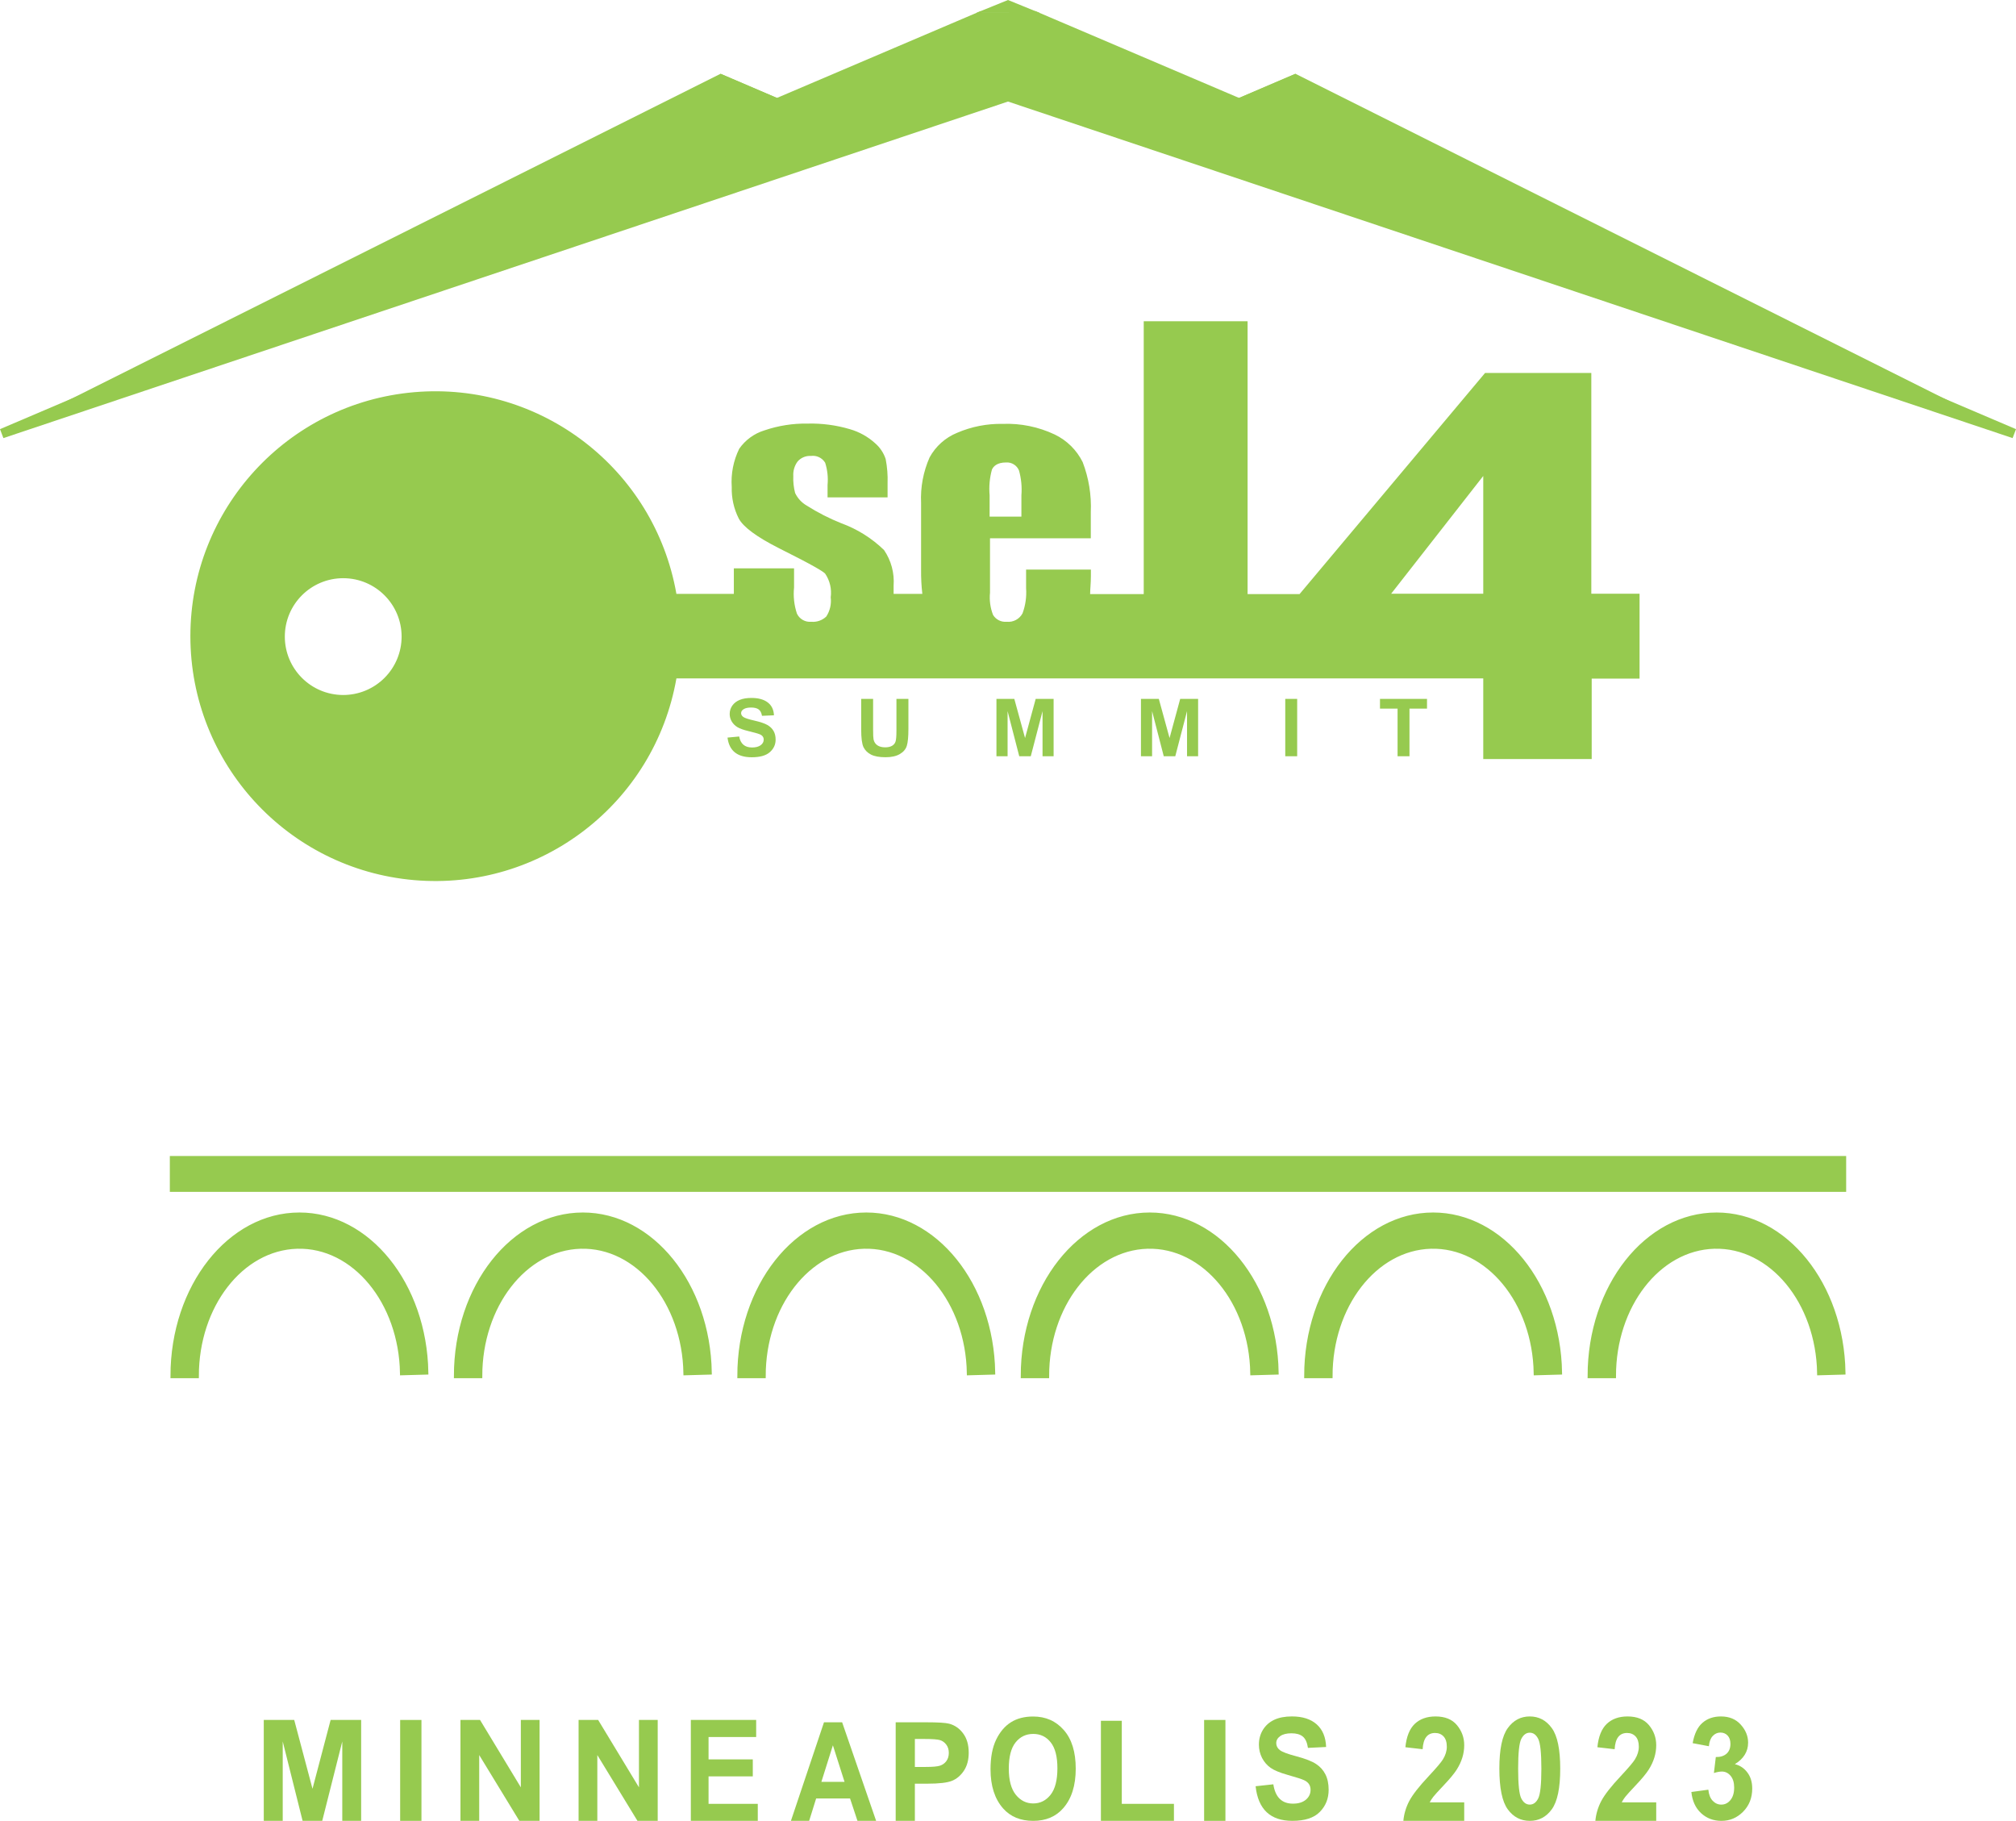
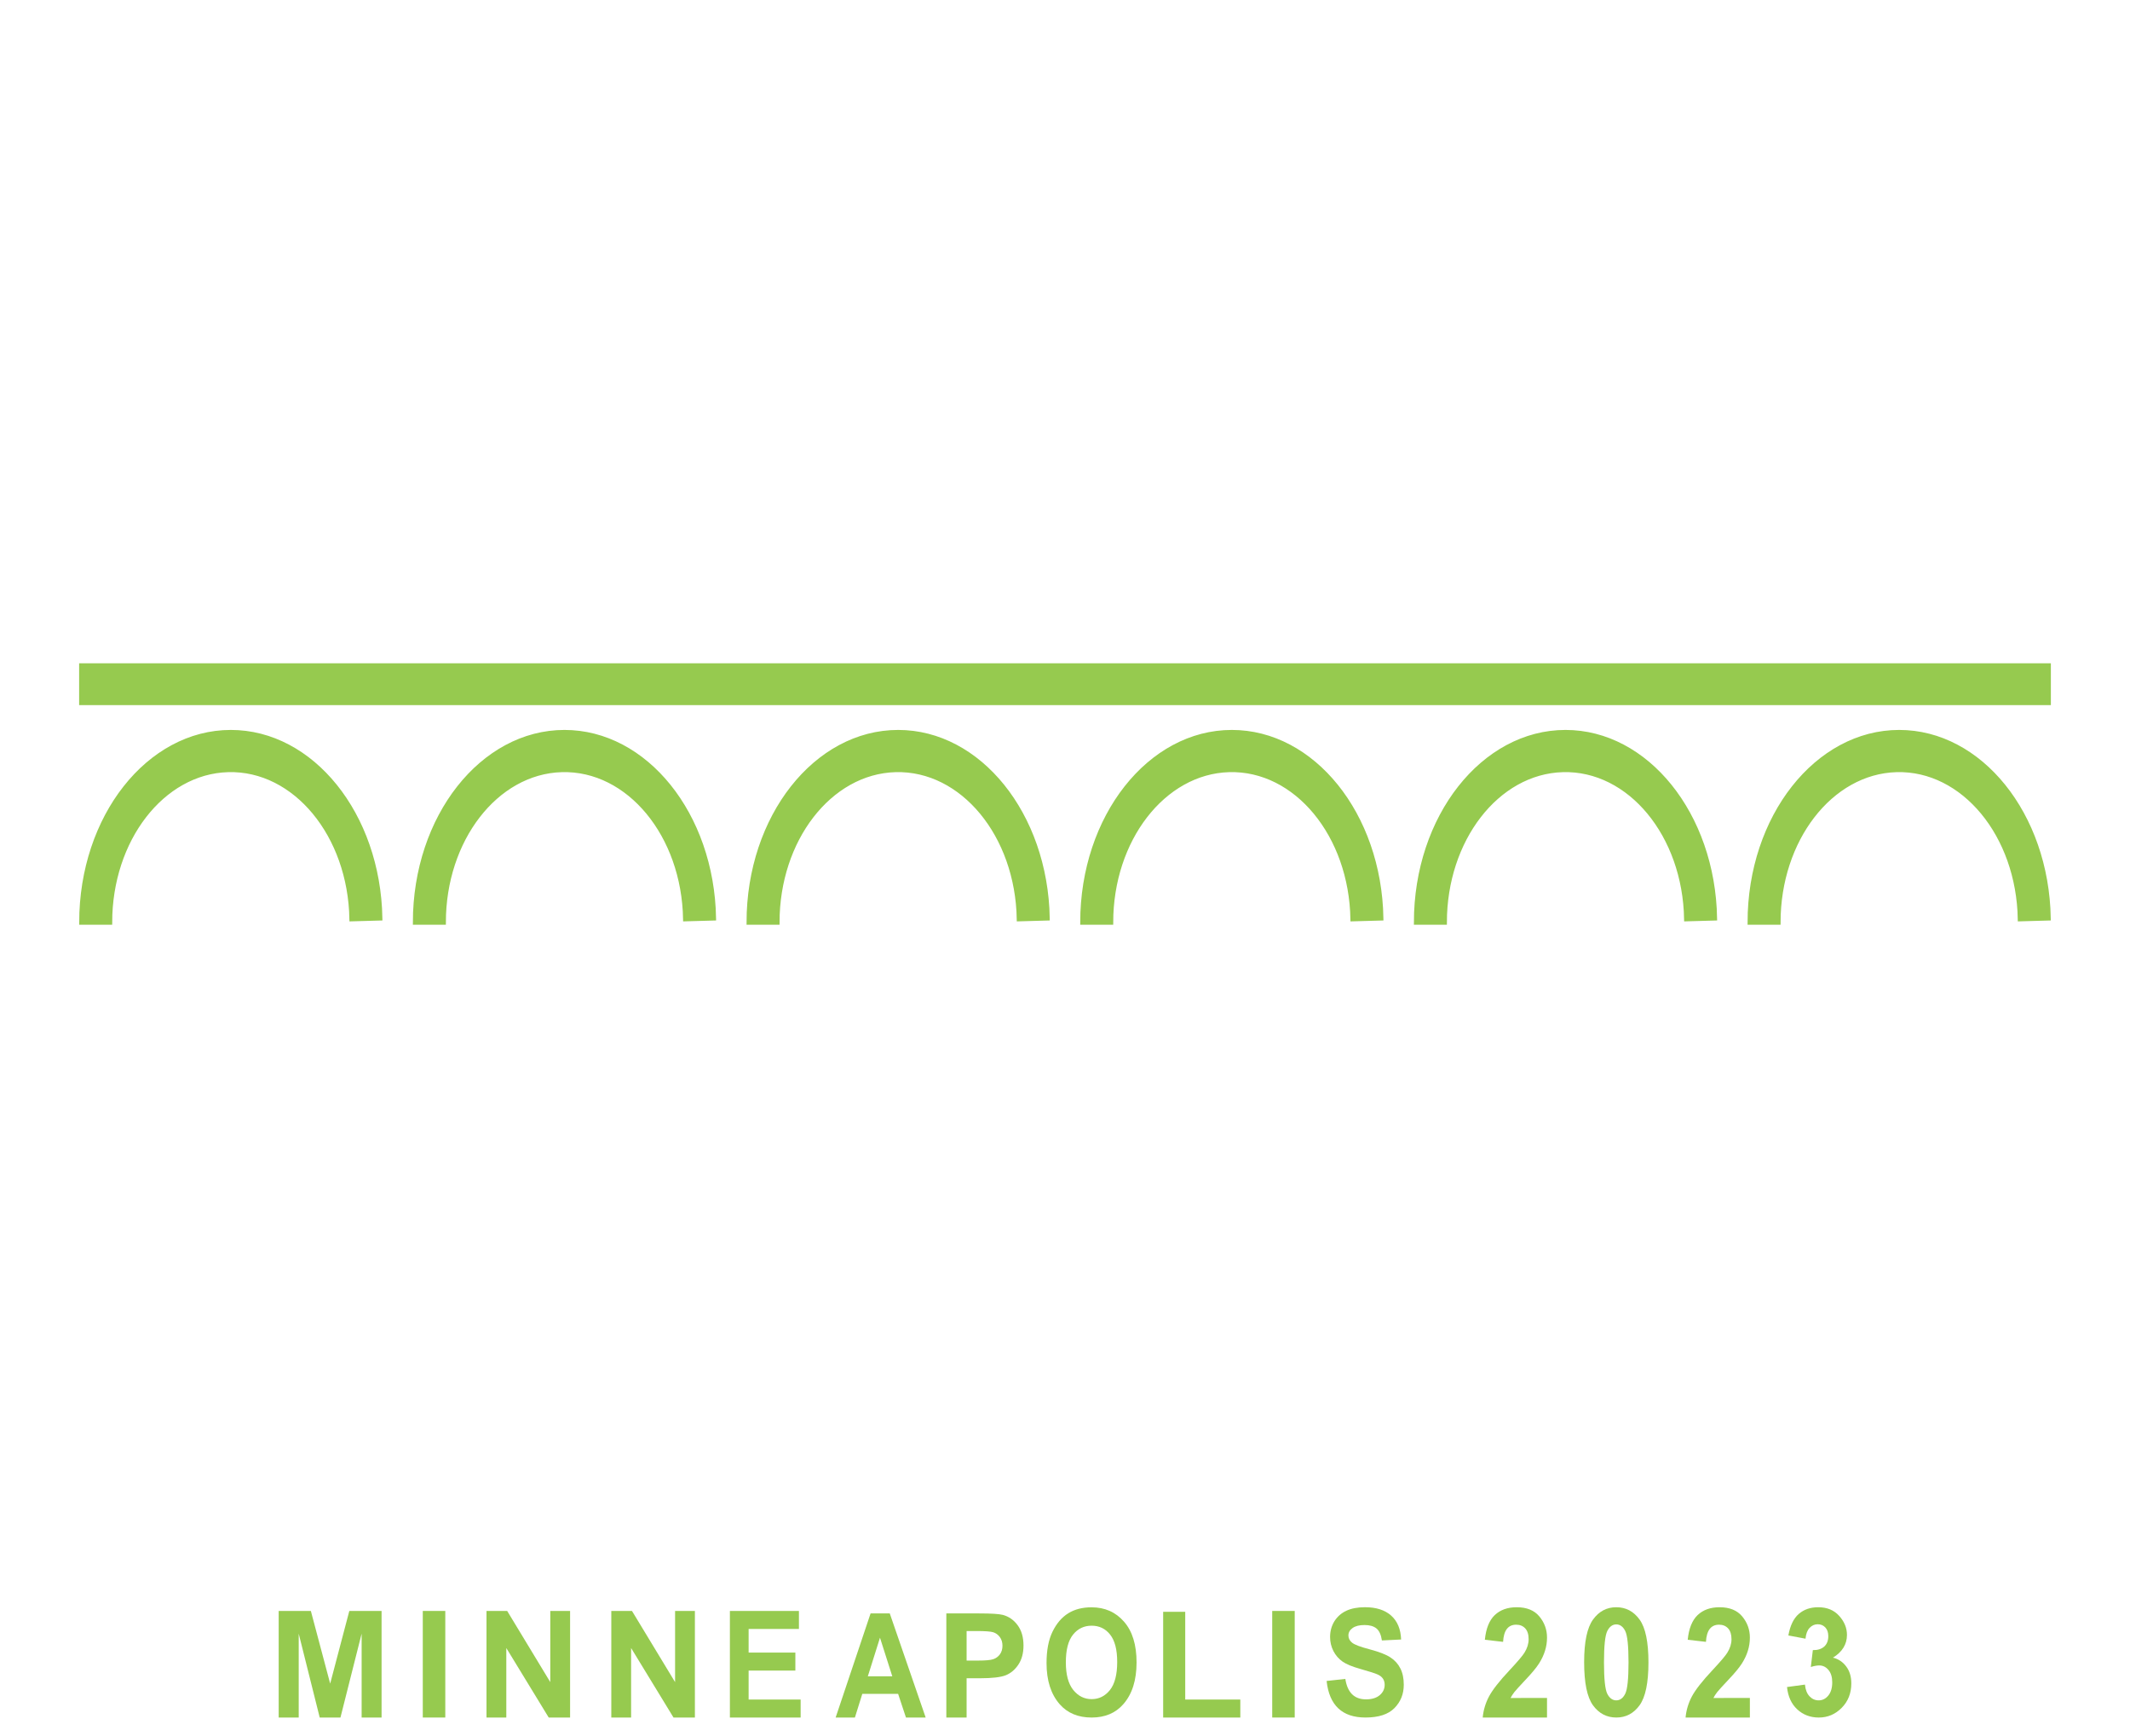
- <svg xmlns="http://www.w3.org/2000/svg" xmlns:xlink="http://www.w3.org/1999/xlink" width="331.243mm" height="299.156mm" viewBox="0 0 331.243 299.156" version="1.1" id="svg5">
+ <svg xmlns="http://www.w3.org/2000/svg" xmlns:xlink="http://www.w3.org/1999/xlink" width="331.243mm" height="270mm" viewBox="0 0 331.243 270" version="1.1" id="svg5">
  <defs id="defs2">
    <rect x="81.692" y="660.163" width="145.722" height="46.366" id="rect2227" />
    <color-profile name="Agfa-:-Swop-Standard" xlink:href="file:///WINDOWS/system32/spool/drivers/color/RSWOP.icm" id="color-profile2" />
    <rect x="680.693" y="102.26" width="15.612" height="115.531" id="rect9649" />
    <style id="style824">.cls-1,.cls-2,.cls-3{fill:#96ca4f;}.cls-2,.cls-3{stroke:#96ca4f;stroke-miterlimit:8;}.cls-3{stroke-width:0.25px;}</style>
  </defs>
  <g id="layer1" transform="translate(4.956884)">
    <text xml:space="preserve" transform="scale(0.3829821)" id="text9647" style="font-style:normal;font-weight:normal;font-size:40px;line-height:1.25;font-family:sans-serif;white-space:pre;shape-inside:url(#rect9649);display:inline;fill:#000000;fill-opacity:1;stroke:none" />
-     <g id="g1522" transform="matrix(1.225124,0,0,1.222323,20.57262,110.9612)" style="stroke-width:1.183">
-       <g id="g1436" transform="translate(1.831408)" style="stroke-width:1.183">
-         <g transform="matrix(0.2337749,0,0,0.2990226,-94.4894,-52.20332)" id="g1219" style="stroke-width:1.183">
-           <path d="m 406,489.5 c 0,-40.041 32.683,-72.5 73,-72.5 39.685,0 72.101,31.486 72.982,70.89 l -14.308,0.316 c -0.721,-32.129 -27.575,-57.595 -59.98,-56.88 -31.896,0.704 -57.383,26.542 -57.383,58.174 z" stroke="#96ca4f" stroke-width="1.971" stroke-miterlimit="8" fill="#96ca4f" fill-rule="evenodd" id="path1217" />
+     <g id="g1522" transform="matrix(1.365128,0,0,1.364449,4.56321,14.99242)" style="stroke-width:1.061">
+       <g id="g1436" transform="translate(1.831408)" style="stroke-width:1.061">
+         <g transform="matrix(0.2337749,0,0,0.2990226,-94.4894,-52.20332)" id="g1219" style="stroke-width:1.061">
+           <path d="m 406,489.5 c 0,-40.041 32.683,-72.5 73,-72.5 39.685,0 72.101,31.486 72.982,70.89 l -14.308,0.316 c -0.721,-32.129 -27.575,-57.595 -59.98,-56.88 -31.896,0.704 -57.383,26.542 -57.383,58.174 z" stroke="#96ca4f" stroke-width="1.768" stroke-miterlimit="8" fill="#96ca4f" fill-rule="evenodd" id="path1217" />
        </g>
-         <g transform="matrix(0.2337749,0,0,0.2990226,-18.46627,-52.20332)" id="g1219-7" style="stroke-width:1.183">
-           <path d="m 406,489.5 c 0,-40.041 32.683,-72.5 73,-72.5 39.685,0 72.101,31.486 72.982,70.89 l -14.308,0.316 c -0.721,-32.129 -27.575,-57.595 -59.98,-56.88 -31.896,0.704 -57.383,26.542 -57.383,58.174 z" stroke="#96ca4f" stroke-width="1.971" stroke-miterlimit="8" fill="#96ca4f" fill-rule="evenodd" id="path1217-9" />
+         <g transform="matrix(0.2337749,0,0,0.2990226,-18.46627,-52.20332)" id="g1219-7" style="stroke-width:1.061">
+           <path d="m 406,489.5 c 0,-40.041 32.683,-72.5 73,-72.5 39.685,0 72.101,31.486 72.982,70.89 l -14.308,0.316 c -0.721,-32.129 -27.575,-57.595 -59.98,-56.88 -31.896,0.704 -57.383,26.542 -57.383,58.174 z" stroke="#96ca4f" stroke-width="1.768" stroke-miterlimit="8" fill="#96ca4f" fill-rule="evenodd" id="path1217-9" />
        </g>
-         <g transform="matrix(0.2337749,0,0,0.2990226,95.56845,-52.20332)" id="g1219-1" style="stroke-width:1.183">
-           <path d="m 406,489.5 c 0,-40.041 32.683,-72.5 73,-72.5 39.685,0 72.101,31.486 72.982,70.89 l -14.308,0.316 c -0.721,-32.129 -27.575,-57.595 -59.98,-56.88 -31.896,0.704 -57.383,26.542 -57.383,58.174 z" stroke="#96ca4f" stroke-width="1.971" stroke-miterlimit="8" fill="#96ca4f" fill-rule="evenodd" id="path1217-0" />
+         <g transform="matrix(0.2337749,0,0,0.2990226,95.56845,-52.20332)" id="g1219-1" style="stroke-width:1.061">
+           <path d="m 406,489.5 c 0,-40.041 32.683,-72.5 73,-72.5 39.685,0 72.101,31.486 72.982,70.89 l -14.308,0.316 c -0.721,-32.129 -27.575,-57.595 -59.98,-56.88 -31.896,0.704 -57.383,26.542 -57.383,58.174 z" stroke="#96ca4f" stroke-width="1.768" stroke-miterlimit="8" fill="#96ca4f" fill-rule="evenodd" id="path1217-0" />
        </g>
-         <g transform="matrix(0.2337749,0,0,0.2990226,57.55687,-52.20332)" id="g1219-0" style="stroke-width:1.183">
-           <path d="m 406,489.5 c 0,-40.041 32.683,-72.5 73,-72.5 39.685,0 72.101,31.486 72.982,70.89 l -14.308,0.316 c -0.721,-32.129 -27.575,-57.595 -59.98,-56.88 -31.896,0.704 -57.383,26.542 -57.383,58.174 z" stroke="#96ca4f" stroke-width="1.971" stroke-miterlimit="8" fill="#96ca4f" fill-rule="evenodd" id="path1217-4" />
+         <g transform="matrix(0.2337749,0,0,0.2990226,57.55687,-52.20332)" id="g1219-0" style="stroke-width:1.061">
+           <path d="m 406,489.5 c 0,-40.041 32.683,-72.5 73,-72.5 39.685,0 72.101,31.486 72.982,70.89 l -14.308,0.316 c -0.721,-32.129 -27.575,-57.595 -59.98,-56.88 -31.896,0.704 -57.383,26.542 -57.383,58.174 z" stroke="#96ca4f" stroke-width="1.768" stroke-miterlimit="8" fill="#96ca4f" fill-rule="evenodd" id="path1217-4" />
        </g>
-         <g transform="matrix(0.2337749,0,0,0.2990226,19.5453,-52.20332)" id="g1219-0-8" style="stroke-width:1.183">
-           <path d="m 406,489.5 c 0,-40.041 32.683,-72.5 73,-72.5 39.685,0 72.101,31.486 72.982,70.89 l -14.308,0.316 c -0.721,-32.129 -27.575,-57.595 -59.98,-56.88 -31.896,0.704 -57.383,26.542 -57.383,58.174 z" stroke="#96ca4f" stroke-width="1.971" stroke-miterlimit="8" fill="#96ca4f" fill-rule="evenodd" id="path1217-4-0" />
+         <g transform="matrix(0.2337749,0,0,0.2990226,19.5453,-52.20332)" id="g1219-0-8" style="stroke-width:1.061">
+           <path d="m 406,489.5 c 0,-40.041 32.683,-72.5 73,-72.5 39.685,0 72.101,31.486 72.982,70.89 l -14.308,0.316 c -0.721,-32.129 -27.575,-57.595 -59.98,-56.88 -31.896,0.704 -57.383,26.542 -57.383,58.174 z" stroke="#96ca4f" stroke-width="1.768" stroke-miterlimit="8" fill="#96ca4f" fill-rule="evenodd" id="path1217-4-0" />
        </g>
-         <g transform="matrix(0.2337749,0,0,0.2990226,-56.47784,-52.20332)" id="g1219-0-8-5" style="stroke-width:1.183">
-           <path d="m 406,489.5 c 0,-40.041 32.683,-72.5 73,-72.5 39.685,0 72.101,31.486 72.982,70.89 l -14.308,0.316 c -0.721,-32.129 -27.575,-57.595 -59.98,-56.88 -31.896,0.704 -57.383,26.542 -57.383,58.174 z" stroke="#96ca4f" stroke-width="1.971" stroke-miterlimit="8" fill="#96ca4f" fill-rule="evenodd" id="path1217-4-0-5" />
+         <g transform="matrix(0.2337749,0,0,0.2990226,-56.47784,-52.20332)" id="g1219-0-8-5" style="stroke-width:1.061">
+           <path d="m 406,489.5 c 0,-40.041 32.683,-72.5 73,-72.5 39.685,0 72.101,31.486 72.982,70.89 l -14.308,0.316 c -0.721,-32.129 -27.575,-57.595 -59.98,-56.88 -31.896,0.704 -57.383,26.542 -57.383,58.174 z" stroke="#96ca4f" stroke-width="1.768" stroke-miterlimit="8" fill="#96ca4f" fill-rule="evenodd" id="path1217-4-0-5" />
        </g>
      </g>
-       <g transform="matrix(1.008295,0,0,0.2540781,-534.4887,-27.12544)" id="g1497" style="stroke-width:1.183">
-         <rect x="533" y="362" width="221" height="17" stroke="#96ca4f" stroke-width="1.971" stroke-miterlimit="8" fill="#96ca4f" id="rect1495" />
+       <g transform="matrix(1.008295,0,0,0.2540781,-534.4887,-27.12544)" id="g1497" style="stroke-width:1.061">
+         <rect x="533" y="362" width="221" height="17" stroke="#96ca4f" stroke-width="1.768" stroke-miterlimit="8" fill="#96ca4f" id="rect1495" />
      </g>
    </g>
-     <g id="g2" transform="translate(-4.9917969e-6,47.63162)">
+     <g id="g2" transform="translate(-4.9917969e-6,15.63162)">
      <g id="g15">
        <path d="m 38.383,251.524 v -16.579 h 5.003 l 3.004,11.309 2.977,-11.309 h 5.016 v 16.579 h -3.101 v -13.051 l -3.294,13.051 h -3.225 l -3.266,-13.051 v 13.051 z" id="path25066" style="font-weight:bold;font-stretch:condensed;font-size:19.306px;line-height:1.25;font-family:Arial;-inkscape-font-specification:'Arial, Bold Condensed';fill:#96ca4f;fill-opacity:1;stroke-width:0.699" />
        <path d="m 90.108,251.524 v -16.579 h 3.216 l 6.704,11.072 v -11.072 h 3.08 v 16.579 h -3.325 l -6.595,-10.812 v 10.812 z" id="path25057" style="font-weight:bold;font-stretch:condensed;font-size:19.306px;line-height:1.25;font-family:Arial;-inkscape-font-specification:'Arial, Bold Condensed';fill:#96ca4f;fill-opacity:1;stroke-width:0.699" />
        <path d="m 70.7,251.524 v -16.579 h 3.216 l 6.704,11.072 v -11.072 h 3.08 v 16.579 h -3.325 l -6.595,-10.812 v 10.812 z" id="path25057-9" style="font-weight:bold;font-stretch:condensed;font-size:19.306px;line-height:1.25;font-family:Arial;-inkscape-font-specification:'Arial, Bold Condensed';fill:#96ca4f;fill-opacity:1;stroke-width:0.699" />
        <path d="m 108.552,251.524 v -16.579 h 10.735 v 2.805 h -7.823 v 3.675 h 7.269 v 2.793 h -7.269 v 4.512 h 8.088 v 2.793 z" id="path25054" style="font-weight:bold;font-stretch:condensed;font-size:19.306px;line-height:1.25;font-family:Arial;-inkscape-font-specification:'Arial, Bold Condensed';fill:#96ca4f;fill-opacity:1;stroke-width:0.699" />
        <path d="m 138.997,251.524 h -3.065 l -1.219,-3.678 h -5.572 l -1.149,3.678 h -2.995 l 5.433,-16.193 h 2.983 z m -5.189,-6.406 -1.915,-6.009 -1.892,6.009 z" id="path25051" style="font-weight:bold;font-stretch:condensed;font-size:19.306px;line-height:1.25;font-family:Arial;-inkscape-font-specification:'Arial, Bold Condensed';fill:#96ca4f;fill-opacity:1;stroke-width:0.699" />
        <path d="m 142.211,251.524 v -16.193 h 5.081 q 2.84,0 3.713,0.232 1.394,0.376 2.293,1.602 0.912,1.226 0.912,3.159 0,1.756 -0.782,2.949 -0.782,1.182 -1.954,1.668 -1.173,0.475 -4.039,0.475 h -2.072 v 6.108 z m 3.153,-13.453 v 4.595 h 1.746 q 1.759,0 2.384,-0.21 0.638,-0.21 1.042,-0.751 0.404,-0.552 0.404,-1.348 0,-0.806 -0.417,-1.359 -0.417,-0.552 -1.029,-0.74 -0.612,-0.188 -2.593,-0.188 z" id="path25048" style="font-weight:bold;font-stretch:condensed;font-size:19.306px;line-height:1.25;font-family:Arial;-inkscape-font-specification:'Arial, Bold Condensed';fill:#96ca4f;fill-opacity:1;stroke-width:0.699" />
        <path d="m 157.794,243.054 q 0,-2.963 0.925,-4.874 0.937,-1.923 2.437,-2.861 1.501,-0.939 3.638,-0.939 3.098,0 5.043,2.228 1.957,2.228 1.957,6.344 0,4.162 -2.065,6.503 -1.813,2.07 -4.923,2.07 -3.134,0 -4.947,-2.047 -2.065,-2.341 -2.065,-6.424 z m 3.002,-0.113 q 0,2.861 1.153,4.297 1.153,1.425 2.858,1.425 1.717,0 2.846,-1.414 1.129,-1.425 1.129,-4.365 0,-2.884 -1.105,-4.264 -1.093,-1.38 -2.87,-1.38 -1.777,0 -2.894,1.391 -1.117,1.391 -1.117,4.309 z" id="path25045" style="font-weight:bold;font-stretch:condensed;font-size:19.306px;line-height:1.25;font-family:Arial;-inkscape-font-specification:'Arial, Bold Condensed';fill:#96ca4f;fill-opacity:1;stroke-width:0.699" />
        <path d="m 175.929,251.524 v -16.444 h 3.433 v 13.65 h 8.567 v 2.793 z" id="path25042" style="font-weight:bold;font-stretch:condensed;font-size:19.306px;line-height:1.25;font-family:Arial;-inkscape-font-specification:'Arial, Bold Condensed';fill:#96ca4f;fill-opacity:1;stroke-width:0.699" />
        <path d="m 192.889,251.524 v -16.579 h 3.5 v 16.579 z" id="path25039" style="font-weight:bold;font-stretch:condensed;font-size:19.306px;line-height:1.25;font-family:Arial;-inkscape-font-specification:'Arial, Bold Condensed';fill:#96ca4f;fill-opacity:1;stroke-width:0.699" />
        <path d="m 60.791,251.524 v -16.579 h 3.5 v 16.579 z" id="path25039-1" style="font-weight:bold;font-stretch:condensed;font-size:19.306px;line-height:1.25;font-family:Arial;-inkscape-font-specification:'Arial, Bold Condensed';fill:#96ca4f;fill-opacity:1;stroke-width:0.699" />
        <path d="m 201.349,245.836 2.911,-0.317 q 0.491,3.178 3.218,3.178 1.351,0 2.125,-0.645 0.774,-0.656 0.774,-1.617 0,-0.565 -0.27,-0.961 -0.27,-0.396 -0.823,-0.645 -0.553,-0.26 -2.678,-0.86 -1.904,-0.532 -2.788,-1.154 -0.884,-0.622 -1.412,-1.629 -0.516,-1.018 -0.516,-2.183 0,-1.357 0.663,-2.443 0.676,-1.086 1.855,-1.64 1.179,-0.554 2.911,-0.554 2.604,0 4.066,1.301 1.462,1.301 1.548,3.721 l -2.985,0.147 q -0.197,-1.334 -0.848,-1.866 -0.651,-0.532 -1.855,-0.532 -1.204,0 -1.855,0.464 -0.651,0.464 -0.651,1.154 0,0.679 0.59,1.142 0.59,0.464 2.714,1.018 2.248,0.599 3.243,1.267 1.007,0.656 1.535,1.708 0.528,1.04 0.528,2.533 0,2.16 -1.449,3.63 -1.437,1.47 -4.508,1.47 -5.429,0 -6.043,-5.688 z" id="path25036" style="font-weight:bold;font-stretch:condensed;font-size:19.306px;line-height:1.25;font-family:Arial;-inkscape-font-specification:'Arial, Bold Condensed';fill:#96ca4f;fill-opacity:1;stroke-width:0.699" />
      </g>
      <g id="g11" transform="translate(4.337272,7.02225)">
        <path d="m 231.287,241.46 v 3.042 h -10 q 0.161,-1.725 0.978,-3.275 0.829,-1.562 3.205,-4.091 1.881,-2.016 2.314,-2.727 0.644,-1.037 0.644,-2.086 0,-1.119 -0.532,-1.69 -0.532,-0.571 -1.399,-0.571 -1.894,0 -2.042,2.669 l -2.834,-0.326 q 0.26,-2.611 1.535,-3.834 1.287,-1.224 3.416,-1.224 2.339,0 3.527,1.434 1.188,1.434 1.188,3.287 0,1.049 -0.309,2.04 -0.297,0.979 -0.928,1.981 -0.631,0.991 -2.104,2.541 -1.374,1.457 -1.745,1.923 -0.359,0.466 -0.582,0.909 z" id="path24942" style="font-weight:bold;font-stretch:condensed;font-size:18.207px;line-height:1.25;font-family:Arial;-inkscape-font-specification:'Arial, Bold Condensed';fill:#96ca4f;fill-opacity:1;stroke-width:0.659" />
        <path d="m 262.835,241.46 v 3.042 h -10 q 0.161,-1.725 0.978,-3.275 0.829,-1.562 3.205,-4.091 1.881,-2.016 2.314,-2.727 0.644,-1.037 0.644,-2.086 0,-1.119 -0.532,-1.69 -0.532,-0.571 -1.399,-0.571 -1.894,0 -2.042,2.669 l -2.834,-0.326 q 0.26,-2.611 1.535,-3.834 1.287,-1.224 3.416,-1.224 2.339,0 3.527,1.434 1.188,1.434 1.188,3.287 0,1.049 -0.309,2.04 -0.297,0.979 -0.928,1.981 -0.631,0.991 -2.104,2.541 -1.374,1.457 -1.745,1.923 -0.359,0.466 -0.582,0.909 z" id="path24942-3" style="font-weight:bold;font-stretch:condensed;font-size:18.207px;line-height:1.25;font-family:Arial;-inkscape-font-specification:'Arial, Bold Condensed';fill:#96ca4f;fill-opacity:1;stroke-width:0.659" />
        <path d="m 242.055,227.346 q 2.241,0 3.624,1.914 1.383,1.902 1.383,6.67 0,4.756 -1.383,6.67 -1.383,1.902 -3.611,1.902 -2.241,0 -3.624,-1.891 -1.383,-1.891 -1.383,-6.716 0,-4.733 1.383,-6.635 1.383,-1.914 3.611,-1.914 z m 0,2.67 q -0.871,0 -1.396,1.031 -0.512,1.031 -0.512,4.882 0,3.851 0.512,4.882 0.525,1.02 1.396,1.02 0.883,0 1.396,-1.031 0.512,-1.031 0.512,-4.871 0,-3.851 -0.512,-4.882 -0.512,-1.031 -1.396,-1.031 z" id="path24944" style="font-weight:bold;font-stretch:condensed;font-size:18.207px;line-height:1.25;font-family:Arial;-inkscape-font-specification:'Arial, Bold Condensed';fill:#96ca4f;fill-opacity:1;stroke-width:0.659" />
        <path d="m 268.609,239.758 2.791,-0.378 q 0.113,1.192 0.713,1.822 0.601,0.63 1.414,0.63 0.889,0 1.502,-0.745 0.613,-0.745 0.613,-2.063 0,-1.226 -0.588,-1.925 -0.588,-0.699 -1.427,-0.699 -0.551,0 -1.314,0.241 l 0.313,-2.624 q 1.114,0.023 1.765,-0.55 0.638,-0.573 0.638,-1.616 0,-0.871 -0.463,-1.364 -0.463,-0.493 -1.189,-0.493 -0.726,0 -1.264,0.573 -0.526,0.562 -0.626,1.673 l -2.666,-0.504 q 0.413,-2.304 1.615,-3.346 1.202,-1.043 3.029,-1.043 2.053,0 3.254,1.341 1.214,1.341 1.214,2.968 0,1.1 -0.551,1.983 -0.538,0.882 -1.627,1.547 1.264,0.309 2.053,1.364 0.801,1.054 0.801,2.636 0,2.304 -1.502,3.816 -1.489,1.501 -3.554,1.501 -1.977,0 -3.354,-1.272 -1.364,-1.272 -1.589,-3.472 z" id="path24948" style="font-weight:bold;font-stretch:condensed;font-size:18.207px;line-height:1.25;font-family:Arial;-inkscape-font-specification:'Arial, Bold Condensed';fill:#96ca4f;fill-opacity:1;stroke-width:0.659" />
      </g>
    </g>
-     <g id="g2-9" transform="translate(-4.956886)">
-       <polygon class="cls-2" points="0.2,45.29 102.2,1.81 105.34,10.07 " id="polygon830" transform="matrix(1.572762,0,0,1.572762,-0.0061861,0)" style="fill:#96ca4f;stroke:#96ca4f;stroke-miterlimit:8" />
-       <polygon class="cls-1" points="102.01,1.34 105.31,0 108.62,1.35 " id="polygon828" transform="matrix(1.572762,0,0,1.572762,-0.0061861,0)" style="fill:#96ca4f" />
-       <polygon class="cls-1" points="102.28,1.31 105.31,9.32 108.33,1.31 " id="polygon832" transform="matrix(1.572762,0,0,1.572762,-0.0061861,0)" style="fill:#96ca4f" />
-       <polygon class="cls-2" points="105.28,10.07 210.42,45.29 108.42,1.81 " id="polygon834" transform="matrix(1.572762,0,0,1.572762,-0.0061861,0)" style="fill:#96ca4f;stroke:#96ca4f;stroke-miterlimit:8" />
-       <path class="cls-1" d="m 261.465,97.543 v -36.268 h -17.458 l -30.48,36.331 h -8.54 V 52.782 h -17.064 v 44.824 h -8.807 c 0,-0.834 0.126,-1.793 0.126,-2.957 v -1.069 h -10.648 v 3.051 a 9.94,9.94 0 0 1 -0.582,4.136 2.642,2.642 0 0 1 -2.611,1.384 2.359,2.359 0 0 1 -2.233,-1.117 7.864,7.864 0 0 1 -0.503,-3.665 v -8.933 h 16.561 v -4.294 a 20.446,20.446 0 0 0 -1.337,-8.226 9.924,9.924 0 0 0 -4.592,-4.53 18.37,18.37 0 0 0 -8.54,-1.746 18.071,18.071 0 0 0 -7.486,1.463 9.043,9.043 0 0 0 -4.53,4.042 16.577,16.577 0 0 0 -1.4,7.486 v 11.009 a 31.455,31.455 0 0 0 0.204,3.932 h -4.718 c 0,-0.44 0,-0.881 0,-1.368 a 9.185,9.185 0 0 0 -1.573,-5.835 19.801,19.801 0 0 0 -7.03,-4.404 34.601,34.601 0 0 1 -5.662,-2.894 4.718,4.718 0 0 1 -1.919,-2.076 9.437,9.437 0 0 1 -0.299,-2.784 3.649,3.649 0 0 1 0.708,-2.391 2.674,2.674 0 0 1 2.186,-0.912 2.359,2.359 0 0 1 2.343,1.117 9.216,9.216 0 0 1 0.393,3.649 v 2.045 h 9.861 v -2.296 a 17.536,17.536 0 0 0 -0.315,-4.011 5.851,5.851 0 0 0 -1.699,-2.564 10.506,10.506 0 0 0 -4.199,-2.343 22.49,22.49 0 0 0 -6.889,-0.912 20.949,20.949 0 0 0 -7.14,1.117 7.864,7.864 0 0 0 -4.136,3.02 12.33,12.33 0 0 0 -1.227,6.291 10.773,10.773 0 0 0 1.148,5.159 c 0.739,1.4 2.957,3.035 6.558,4.86 6.039,3.02 7.235,3.822 7.628,4.184 a 5.583,5.583 0 0 1 0.928,3.916 4.718,4.718 0 0 1 -0.723,3.146 3.146,3.146 0 0 1 -2.469,0.865 2.359,2.359 0 0 1 -2.359,-1.337 10.286,10.286 0 0 1 -0.472,-4.294 v -3.146 h -9.893 v 2.548 c 0,0.598 0,1.132 0,1.651 h -9.437 a 40.231,40.231 0 1 0 0,13.887 H 243.709 v 13.243 h 17.819 v -13.211 h 7.864 V 97.543 Z M 56.377,114.183 a 9.594,9.594 0 1 1 9.61,-9.594 9.594,9.594 0 0 1 -9.61,9.594 z M 162.602,81.375 a 11.906,11.906 0 0 1 0.377,-4.215 c 0.236,-0.535 0.834,-1.18 2.328,-1.18 a 2.139,2.139 0 0 1 2.123,1.321 11.623,11.623 0 0 1 0.393,4.073 v 3.507 h -5.222 z M 243.709,97.543 H 228.579 L 243.709,78.198 Z" id="path858" style="fill:#96ca4f;stroke-width:1.573" />
-       <path id="path1025" style="font-weight:bold;font-stretch:condensed;font-size:5.223px;line-height:10;font-family:Arial;-inkscape-font-specification:'Arial Bold Condensed';text-align:center;letter-spacing:3.917px;word-spacing:0px;text-anchor:middle;fill:#96ca4f;stroke-width:1.101" d="m 229.63,124.247 v -7.827 h -2.888 v -1.594 h 7.726 v 1.594 h -2.88 v 7.827 z m -18.453,0 v -9.421 h 1.958 v 9.421 z m -23.711,0 v -9.421 h 2.937 l 1.764,6.426 1.747,-6.426 h 2.945 v 9.421 h -1.82 v -7.416 l -1.933,7.416 h -1.893 l -1.917,-7.416 v 7.416 z m -23.743,0 v -9.421 h 2.937 l 1.764,6.426 1.747,-6.426 h 2.945 v 9.421 h -1.82 v -7.416 l -1.933,7.416 h -1.893 l -1.917,-7.416 v 7.416 z m -22.223,-9.421 h 1.958 v 5.102 q 0,1.189 0.073,1.549 0.129,0.623 0.615,0.964 0.493,0.341 1.294,0.341 0.68,0 1.108,-0.238 0.429,-0.244 0.582,-0.668 0.162,-0.431 0.162,-1.838 v -5.212 h 1.966 v 4.948 q 0,1.896 -0.259,2.744 -0.251,0.842 -1.149,1.369 -0.89,0.521 -2.354,0.521 -1.521,0 -2.378,-0.431 -0.849,-0.437 -1.238,-1.221 -0.38,-0.79 -0.38,-2.905 z m -21.964,6.355 1.917,-0.18 q 0.324,1.806 2.12,1.806 0.89,0 1.4,-0.366 0.51,-0.373 0.51,-0.919 0,-0.321 -0.178,-0.546 -0.178,-0.225 -0.542,-0.366 -0.364,-0.148 -1.764,-0.488 -1.254,-0.302 -1.836,-0.655 -0.582,-0.353 -0.93,-0.925 -0.34,-0.578 -0.34,-1.24 0,-0.771 0.437,-1.388 0.445,-0.617 1.222,-0.932 0.777,-0.315 1.917,-0.315 1.715,0 2.678,0.739 0.963,0.739 1.019,2.114 l -1.966,0.084 q -0.129,-0.758 -0.558,-1.06 -0.429,-0.302 -1.222,-0.302 -0.793,0 -1.222,0.263 -0.429,0.263 -0.429,0.655 0,0.386 0.388,0.649 0.388,0.263 1.788,0.578 1.48,0.341 2.136,0.72 0.663,0.373 1.011,0.97 0.348,0.591 0.348,1.439 0,1.227 -0.955,2.063 -0.947,0.835 -2.969,0.835 -3.576,0 -3.98,-3.232 z" />
-       <path style="fill:#96ca4f;fill-opacity:1;stroke:none;stroke-width:1.89" id="path43980-0" transform="matrix(-0.9895167,0.4106424,0.2266425,0.05302387,557.027,-162.2885)" d="M 431.416,-51.821 566.486,16.893 439.443,99.509 Z" />
-       <path style="fill:#96ca4f;fill-opacity:1;stroke-width:1.89" id="path1277" transform="matrix(0.6091599,-0.4740221,0.3825809,0.6138147,76.64089,26.43076)" d="m 65.948,36.142 -18.999,0.507 9.061,-16.707 z" />
-       <path style="fill:#96ca4f;fill-opacity:1;stroke:none;stroke-width:1.89" id="path43980-0-9" transform="matrix(0.9895167,0.4106424,-0.2266425,0.05302387,-225.7842,-162.2885)" d="M 431.416,-51.821 566.486,16.893 439.443,99.509 Z" />
-       <path style="fill:#96ca4f;fill-opacity:1;stroke-width:1.89" id="path1277-2" transform="matrix(-0.6091599,-0.4740221,-0.3825809,0.6138147,254.6018,26.43076)" d="m 65.948,36.142 -18.999,0.507 9.061,-16.707 z" />
-     </g>
  </g>
</svg>
